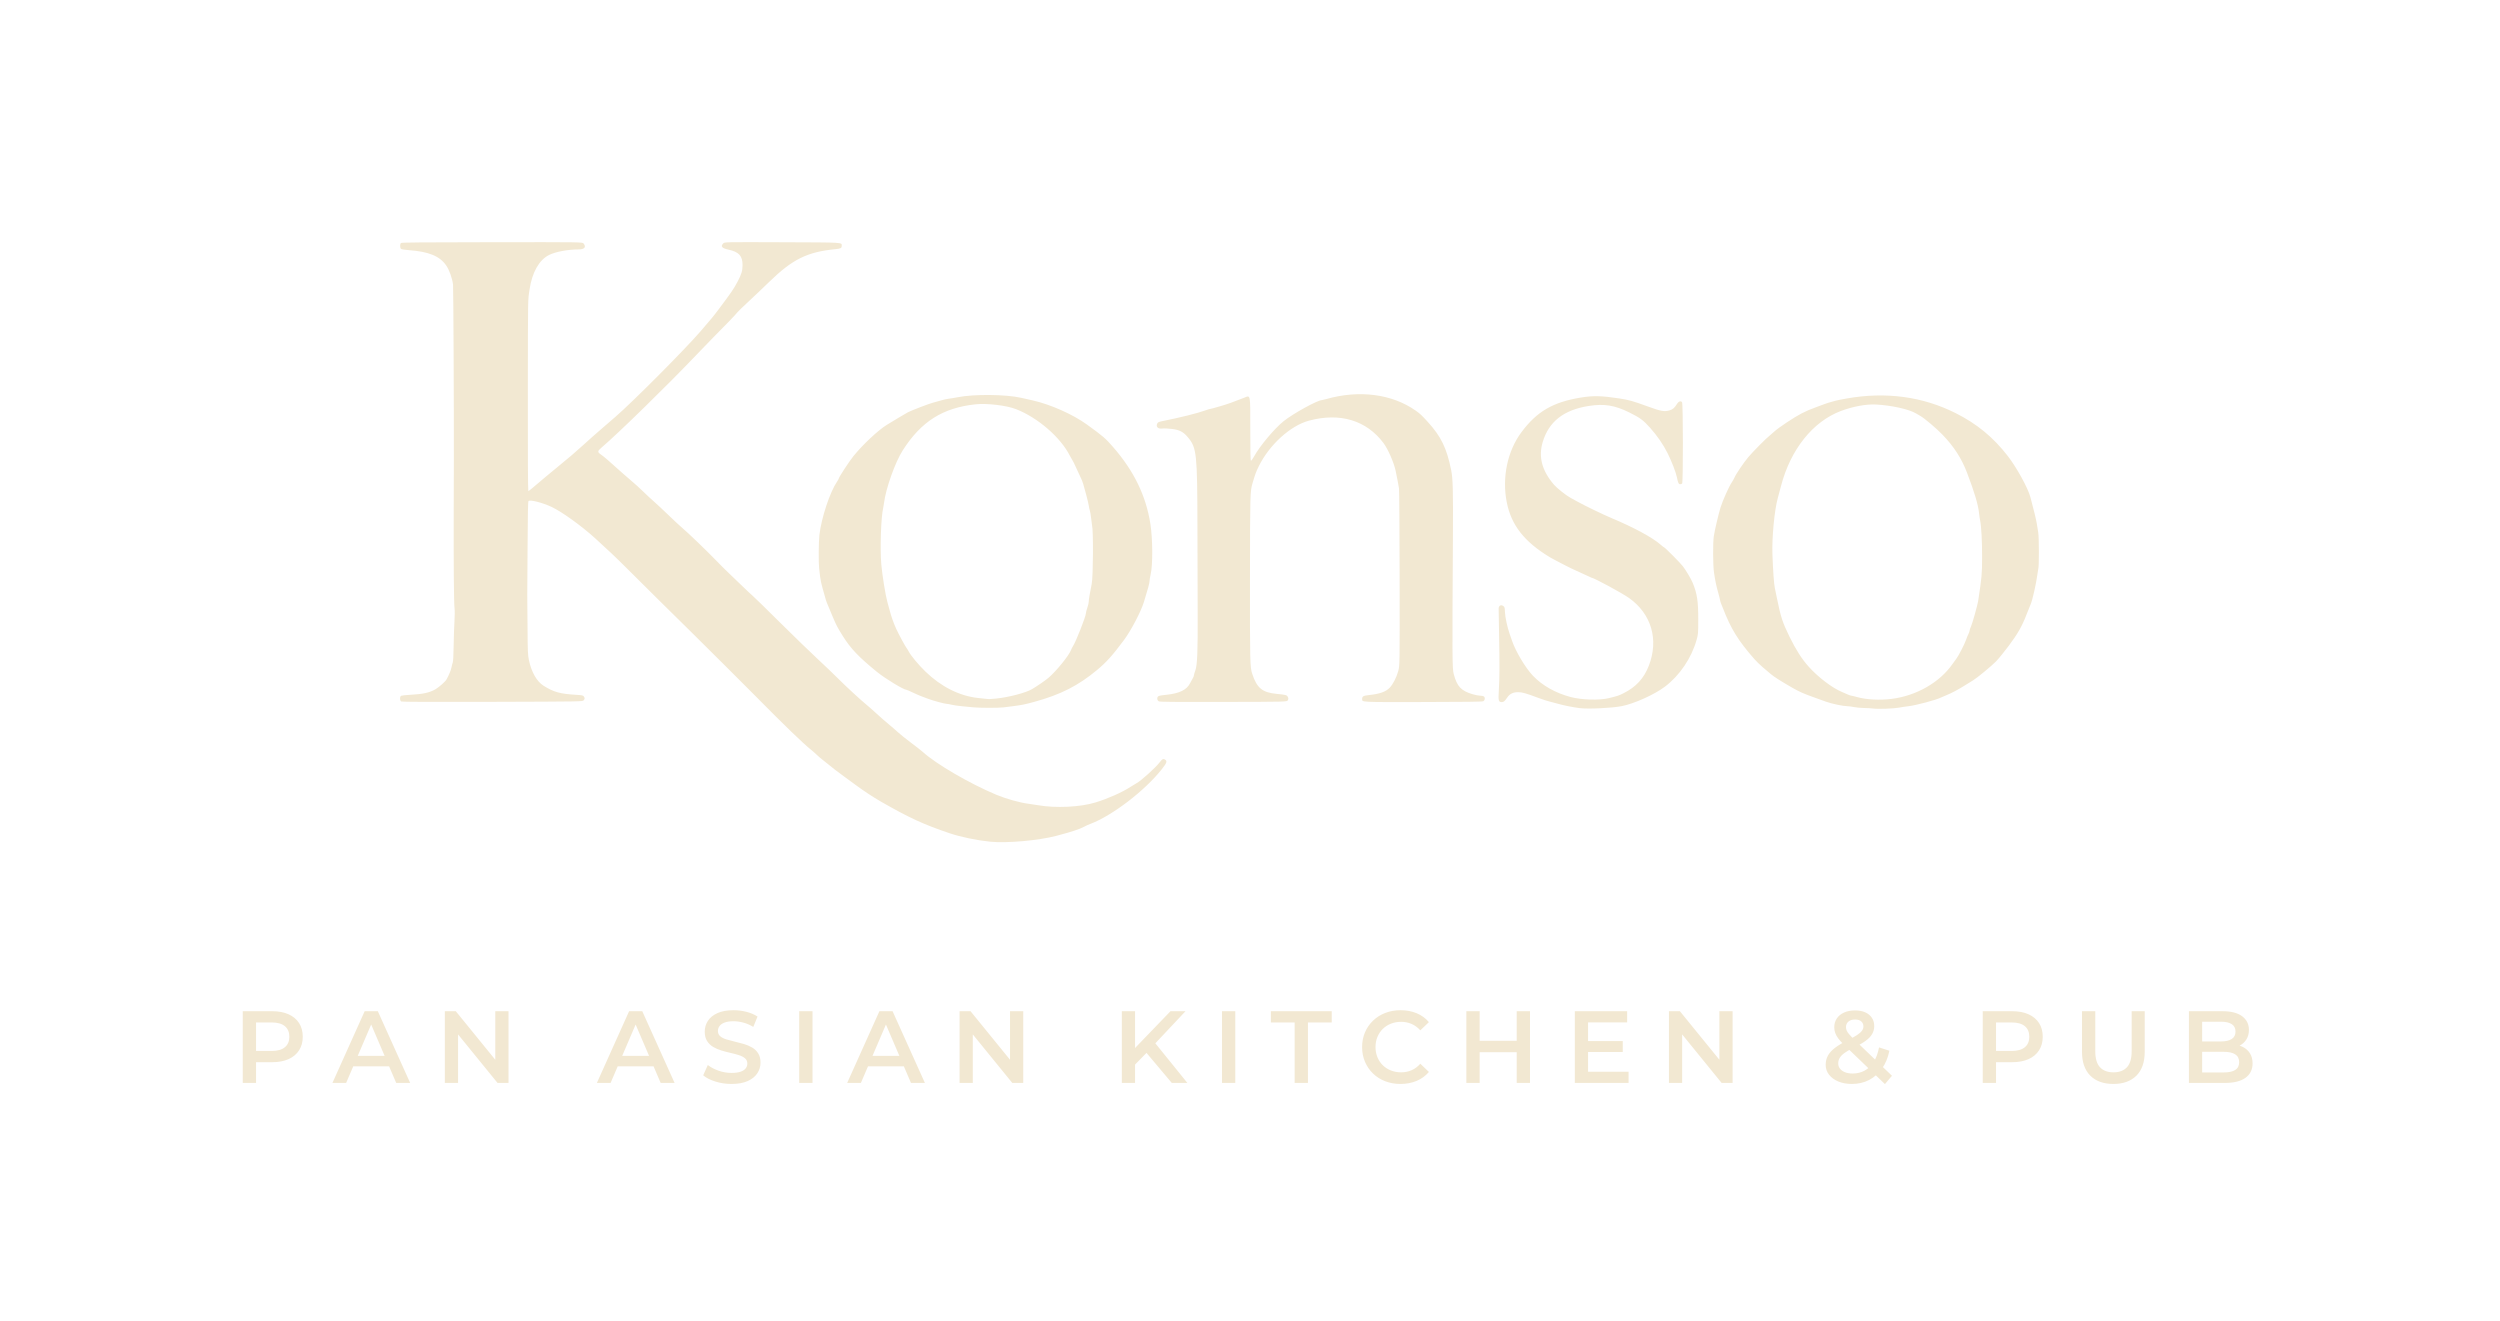
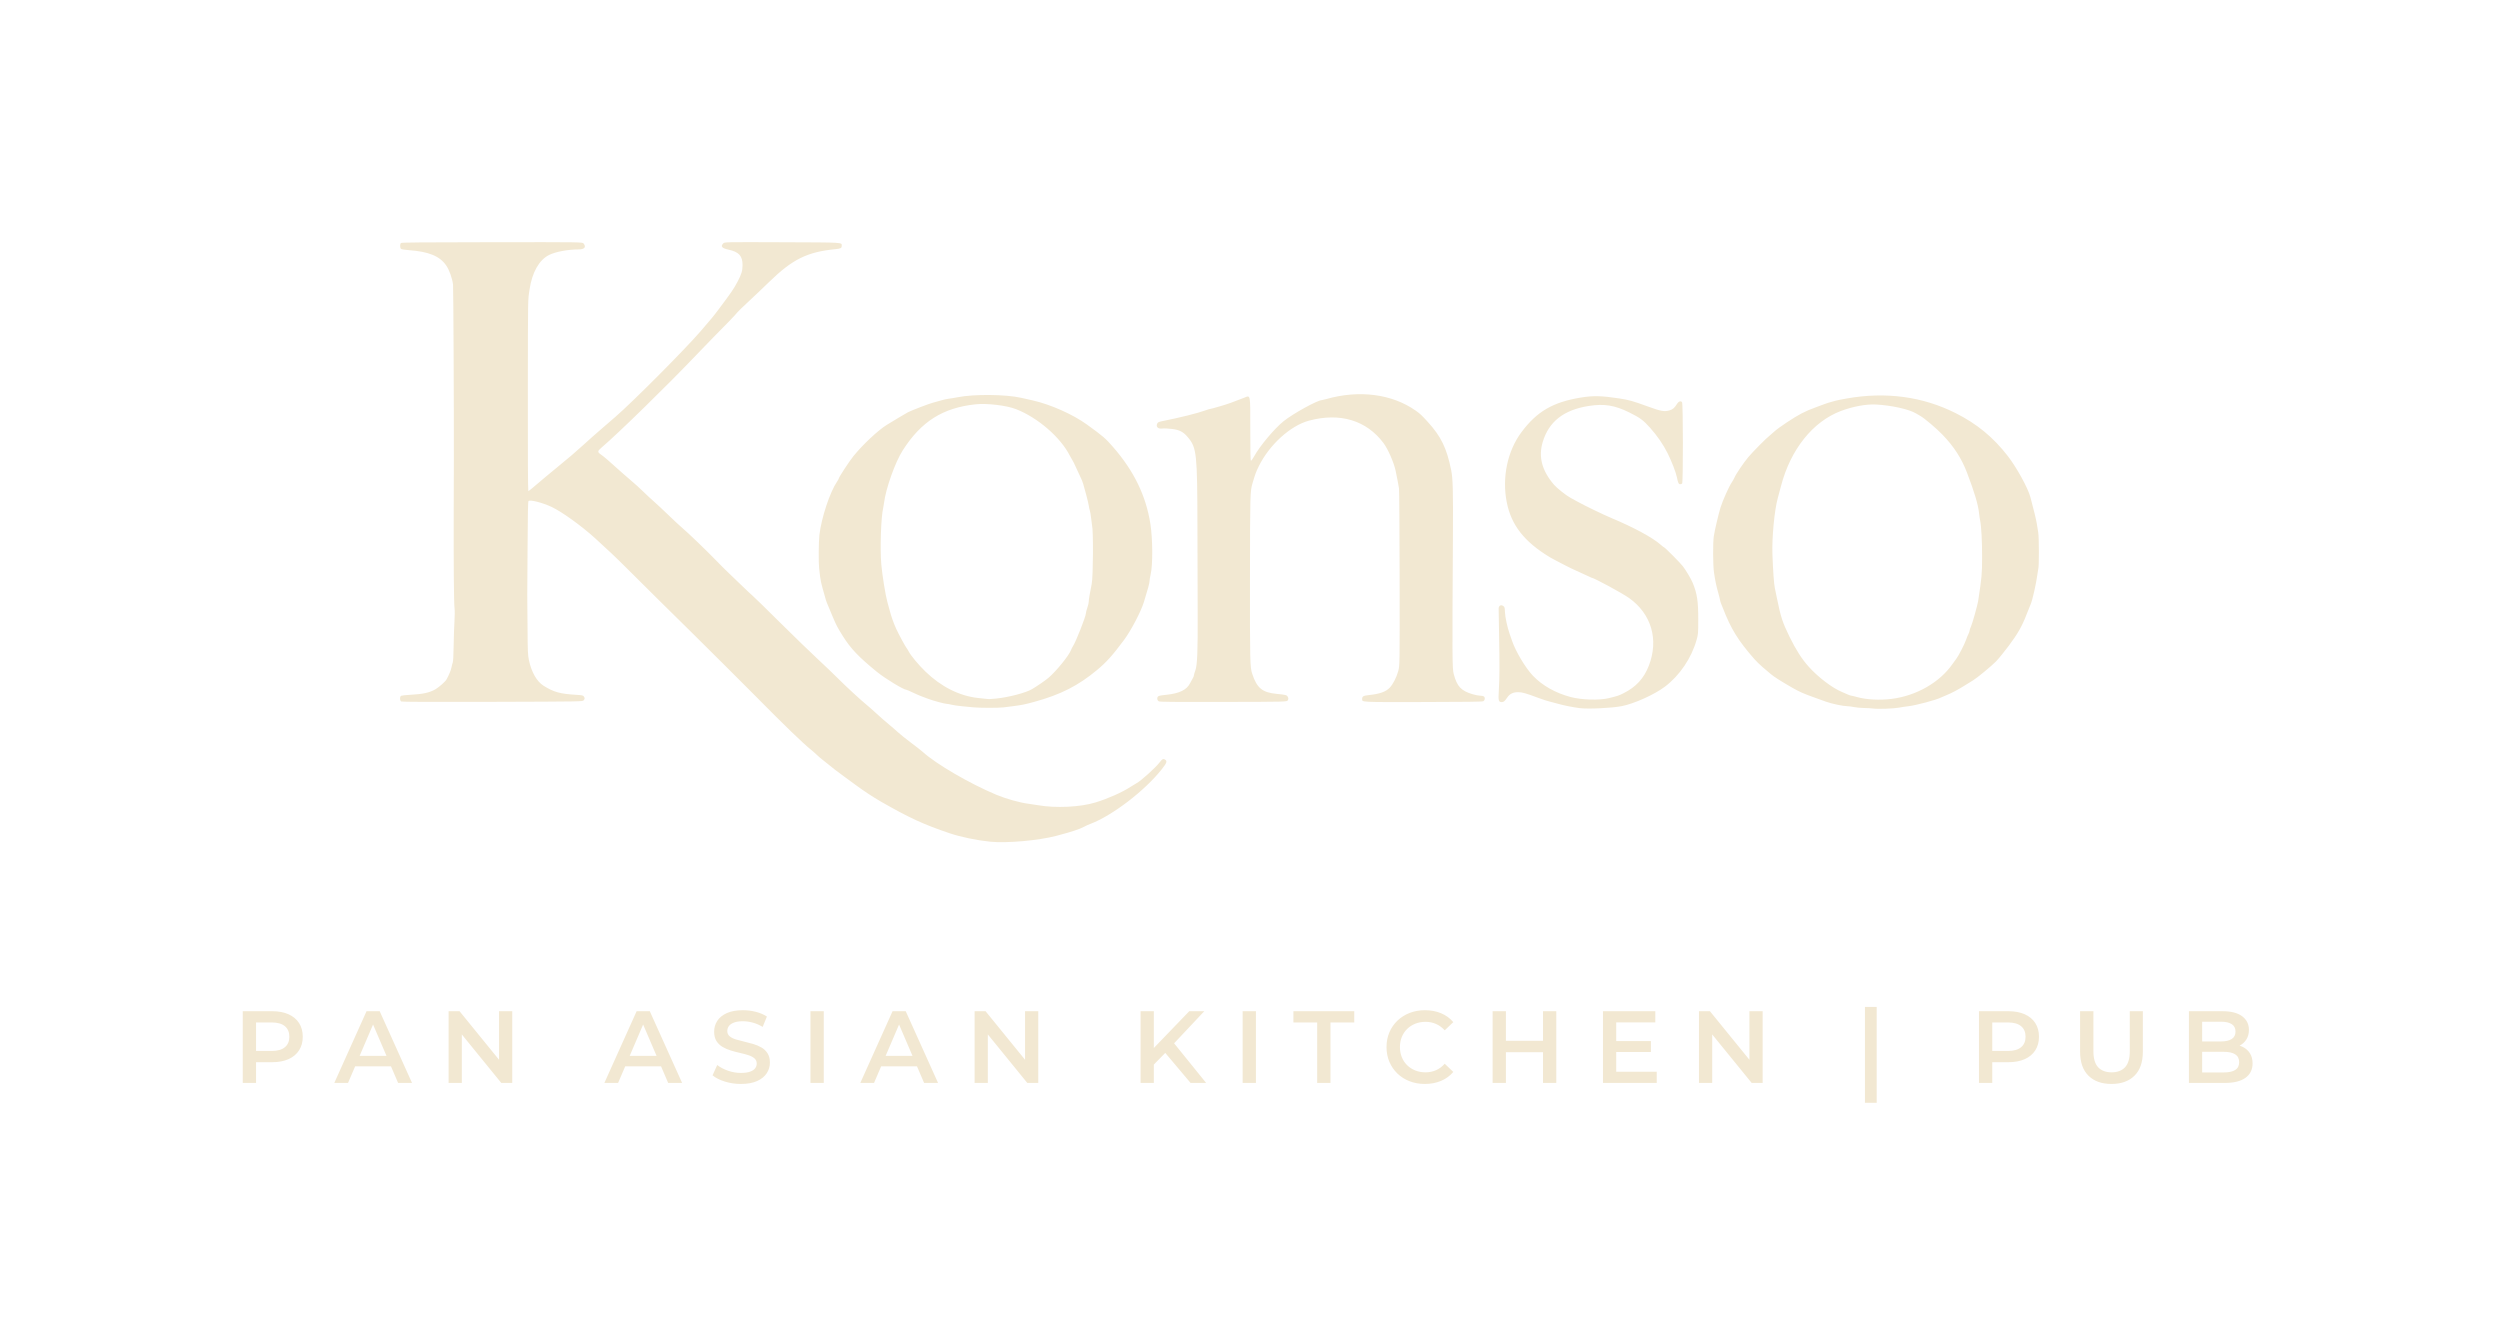
<svg xmlns="http://www.w3.org/2000/svg" viewBox="105 350 1070 565" width="1070" height="565">
  <path transform="translate(260 440)" fill="#F2E8D2" fill-rule="evenodd" d="M268.75 270.24 C262.92 269.63 256.16 268.23 251.43 266.63 C240.30 262.87 234.21 260.07 222.00 253.07 C218.72 251.19 214.41 248.34 211.02 245.82 C209.59 244.75 207.55 243.26 206.49 242.50 C204.03 240.75 200.64 238.15 199.48 237.12 C198.99 236.69 197.98 235.88 197.23 235.33 C196.49 234.77 195.37 233.83 194.76 233.22 C194.14 232.62 193.01 231.62 192.24 231.00 C188.63 228.09 180.80 220.53 168.58 208.16 C164.50 204.03 143.81 183.41 140.75 180.42 C135.58 175.37 119.15 159.11 113.14 153.10 C108.88 148.83 104.75 144.92 99.62 140.29 C93.80 135.02 85.47 129.03 81.12 126.98 C77.21 125.14 71.88 123.77 71.20 124.45 C70.98 124.67 70.88 129.57 70.80 144.19 C70.75 154.88 70.69 164.07 70.67 164.62 C70.66 165.18 70.67 167.65 70.71 170.12 C70.74 172.60 70.78 176.59 70.79 179.00 C70.84 188.48 70.92 190.38 71.36 192.47 C72.44 197.65 74.72 201.64 77.62 203.48 C81.96 206.22 84.67 206.97 91.69 207.39 C94.17 207.54 94.55 207.62 94.88 208.08 C95.36 208.77 95.35 209.08 94.81 209.73 C94.38 210.27 94.38 210.27 55.80 210.39 C29.46 210.46 17.06 210.42 16.73 210.24 C16.08 209.89 16.05 208.12 16.69 207.79 C16.93 207.67 18.59 207.49 20.38 207.39 C26.01 207.09 28.76 206.50 31.35 205.02 C32.88 204.14 35.59 201.74 36.11 200.80 C37.17 198.87 38.00 196.88 38.22 195.70 C38.35 194.97 38.60 194.04 38.76 193.62 C38.96 193.13 39.10 190.63 39.16 186.38 C39.21 182.80 39.37 178.12 39.51 175.97 C39.65 173.65 39.67 171.36 39.54 170.34 C39.26 168.08 39.12 151.52 39.19 127.25 C39.22 116.46 39.25 107.23 39.25 106.75 C39.30 85.97 39.05 32.92 38.90 31.75 C38.54 29.05 37.31 25.60 36.01 23.69 C33.28 19.63 28.58 17.69 19.96 17.06 C18.22 16.93 16.88 16.71 16.64 16.52 C16.14 16.10 16.12 14.42 16.62 14.00 C16.91 13.77 25.52 13.69 55.64 13.66 C94.29 13.62 94.29 13.62 94.77 14.22 C96.00 15.73 95.16 16.75 92.67 16.75 C88.03 16.76 82.76 17.75 79.98 19.14 C75.75 21.26 72.73 26.60 71.65 33.88 C70.92 38.81 70.97 35.84 70.92 75.75 C70.88 103.76 70.96 120.04 71.12 120.20 C71.17 120.25 72.05 119.58 73.06 118.71 C75.71 116.44 81.45 111.63 83.62 109.88 C88.21 106.16 91.39 103.44 94.75 100.37 C96.74 98.55 100.18 95.49 102.40 93.59 C104.61 91.68 107.25 89.40 108.27 88.52 C115.77 82.04 137.95 59.76 144.78 51.86 C149.53 46.37 150.24 45.51 152.51 42.48 C158.08 35.07 159.03 33.67 160.70 30.51 C162.37 27.33 162.79 25.95 162.81 23.50 C162.84 19.56 161.27 17.81 156.78 16.85 C153.94 16.24 153.29 15.44 154.57 14.16 C155.14 13.59 155.14 13.59 179.75 13.68 C206.85 13.78 205.25 13.68 205.25 15.28 C205.25 16.17 204.78 16.42 202.74 16.62 C190.52 17.80 184.19 20.92 174.14 30.73 C171.65 33.15 167.57 37.03 165.06 39.35 C162.55 41.68 160.50 43.68 160.50 43.79 C160.50 43.99 154.31 50.43 150.22 54.48 C149.17 55.52 146.07 58.74 143.32 61.62 C130.79 74.79 109.59 95.51 102.43 101.59 C100.67 103.09 100.64 103.50 102.25 104.58 C103.40 105.35 105.48 107.14 111.46 112.53 C112.74 113.68 114.66 115.34 115.71 116.21 C116.76 117.08 118.81 118.94 120.25 120.35 C121.69 121.76 123.83 123.74 125.00 124.76 C126.17 125.78 128.98 128.41 131.25 130.60 C133.52 132.79 136.12 135.21 137.04 135.98 C139.51 138.05 147.39 145.63 151.25 149.63 C153.11 151.56 155.64 154.09 156.88 155.24 C158.11 156.40 160.70 158.88 162.62 160.76 C164.55 162.63 166.57 164.53 167.12 164.98 C167.68 165.43 172.91 170.54 178.75 176.34 C184.60 182.13 191.80 189.12 194.75 191.85 C197.71 194.59 201.71 198.42 203.64 200.35 C207.24 203.95 213.52 209.74 215.99 211.74 C216.75 212.35 218.67 214.04 220.25 215.50 C221.83 216.96 224.08 218.93 225.25 219.88 C226.42 220.83 228.19 222.36 229.19 223.29 C230.19 224.21 232.78 226.29 234.94 227.91 C237.11 229.53 239.38 231.31 240.00 231.87 C245.76 237.08 260.12 245.43 271.46 250.17 C275.61 251.90 281.47 253.54 285.12 254.00 C286.23 254.14 288.06 254.42 289.21 254.62 C296.83 255.96 307.33 255.46 313.88 253.45 C319.27 251.79 325.28 249.12 328.88 246.77 C329.84 246.14 330.99 245.44 331.44 245.21 C333.28 244.26 339.45 238.70 341.26 236.37 C342.46 234.81 342.86 234.60 343.66 235.13 C344.65 235.77 344.40 236.51 342.23 239.25 C334.96 248.44 321.11 259.05 311.74 262.60 C310.85 262.93 309.61 263.49 308.99 263.85 C307.22 264.84 303.52 266.05 297.12 267.74 C289.48 269.76 275.75 270.96 268.75 270.24 Z M646.75 213.25 C645.99 213.14 644.19 213.03 642.75 213.02 C641.31 213.00 639.39 212.82 638.50 212.62 C637.61 212.43 636.31 212.26 635.62 212.25 C633.80 212.23 628.94 211.20 626.50 210.31 C625.33 209.89 622.97 209.04 621.25 208.42 C616.87 206.86 615.01 206.02 612.08 204.34 C606.88 201.34 604.33 199.71 602.83 198.44 C601.98 197.72 600.41 196.38 599.33 195.47 C598.26 194.55 596.70 193.04 595.87 192.09 C588.84 184.05 585.88 179.25 582.34 170.12 C582.12 169.57 581.80 168.77 581.62 168.34 C581.43 167.90 581.21 167.12 581.12 166.59 C581.03 166.06 580.70 164.72 580.38 163.62 C579.62 161.01 579.09 158.51 578.60 155.12 C578.13 151.91 578.08 142.48 578.51 139.50 C578.85 137.15 580.54 129.96 581.39 127.20 C582.34 124.15 585.03 118.14 586.24 116.39 C586.63 115.82 587.12 114.95 587.33 114.45 C587.96 112.93 591.29 108.01 593.30 105.62 C595.27 103.29 601.06 97.44 602.38 96.47 C602.79 96.16 603.74 95.33 604.50 94.62 C606.23 93.01 613.15 88.43 616.12 86.92 C618.35 85.80 619.59 85.27 622.25 84.29 C623.01 84.02 624.54 83.45 625.65 83.03 C626.77 82.61 628.19 82.15 628.81 82.02 C629.43 81.88 630.21 81.66 630.55 81.53 C630.90 81.40 633.13 80.95 635.52 80.53 C652.16 77.60 667.89 79.72 682.00 86.81 C691.12 91.39 698.09 97.12 704.31 105.15 C708.13 110.08 712.94 118.81 714.00 122.75 C715.39 127.90 716.54 132.66 716.74 134.06 C716.86 134.92 717.14 136.64 717.36 137.88 C717.72 139.92 717.74 152.91 717.38 153.49 C717.33 153.57 717.17 154.59 717.02 155.76 C716.51 159.71 714.90 166.85 714.13 168.59 C713.81 169.30 713.03 171.26 712.38 172.95 C710.43 178.04 708.65 181.16 704.76 186.38 C702.81 188.99 700.35 192.01 699.29 193.09 C697.36 195.07 691.13 200.21 689.50 201.17 C689.02 201.45 687.56 202.36 686.25 203.18 C683.29 205.06 680.15 206.72 677.89 207.62 C676.94 207.99 675.98 208.40 675.77 208.52 C673.96 209.51 664.99 211.91 661.75 212.27 C660.58 212.40 658.78 212.67 657.75 212.87 C655.50 213.30 648.67 213.54 646.75 213.25 Z M521.12 213.08 C518.44 212.75 514.07 211.88 512.03 211.27 C510.71 210.88 509.01 210.43 508.25 210.27 C507.49 210.12 505.36 209.42 503.50 208.73 C498.04 206.69 496.52 206.26 494.77 206.25 C492.64 206.25 491.20 206.94 490.16 208.46 C488.99 210.15 488.58 210.50 487.76 210.50 C486.38 210.50 486.22 209.87 486.49 205.61 C486.82 200.27 486.85 194.64 486.62 182.25 C486.51 176.27 486.42 170.99 486.42 170.53 C486.42 169.16 487.47 168.62 488.50 169.45 C488.98 169.83 489.06 170.18 489.12 172.01 C489.18 174.04 490.16 178.57 491.11 181.25 C491.33 181.87 491.79 183.20 492.14 184.22 C493.72 188.86 497.92 195.89 501.09 199.21 C505.12 203.43 510.73 206.60 517.25 208.33 C521.93 209.58 529.58 209.80 533.62 208.80 C537.49 207.84 537.82 207.73 539.88 206.70 C545.18 204.05 548.57 200.38 550.67 195.00 C555.04 183.80 551.83 172.77 542.21 165.93 C539.24 163.82 527.09 157.25 526.15 157.25 C526.10 157.25 524.52 156.52 522.63 155.63 C520.75 154.73 519.15 154.00 519.07 154.00 C518.77 154.00 509.91 149.45 508.29 148.47 C497.35 141.83 491.83 134.77 489.89 124.96 C487.80 114.37 490.18 103.03 496.18 94.98 C502.79 86.11 509.65 82.11 521.62 80.15 C526.92 79.29 530.44 79.37 538.05 80.53 C542.21 81.17 543.95 81.66 550.24 83.96 C555.79 86.00 557.35 86.28 559.55 85.64 C561.01 85.21 561.62 84.67 562.84 82.75 C563.48 81.74 564.42 81.47 564.92 82.15 C565.38 82.77 565.41 116.49 564.95 116.95 C564.79 117.11 564.40 117.25 564.11 117.25 C563.47 117.25 563.17 116.61 562.74 114.38 C562.32 112.22 560.48 107.46 558.69 103.89 C556.86 100.24 554.31 96.54 551.26 93.12 C548.31 89.81 547.00 88.84 542.38 86.55 C536.12 83.44 531.64 82.72 525.05 83.74 C514.28 85.42 507.88 90.43 505.26 99.25 C503.39 105.56 504.95 111.45 510.12 117.48 C511.35 118.92 515.45 122.16 517.21 123.08 C517.57 123.28 518.94 124.03 520.25 124.75 C523.44 126.51 531.20 130.26 534.76 131.75 C544.33 135.76 552.37 140.12 555.78 143.15 C556.46 143.76 557.10 144.25 557.21 144.25 C557.53 144.25 564.06 150.81 565.22 152.30 C566.53 153.98 568.79 157.78 569.47 159.44 C571.37 164.06 571.86 167.30 571.85 175.12 C571.84 181.18 571.82 181.45 571.15 183.84 C568.96 191.64 563.93 199.09 557.62 203.87 C553.16 207.26 544.30 211.25 539.00 212.25 C534.65 213.07 524.76 213.53 521.12 213.08 Z M261.62 212.74 C260.66 212.64 258.47 212.43 256.75 212.27 C255.03 212.11 252.99 211.81 252.21 211.61 C251.44 211.41 250.54 211.25 250.21 211.25 C249.37 211.25 244.43 209.92 242.38 209.14 C241.41 208.77 240.06 208.27 239.38 208.02 C238.69 207.77 237.03 207.04 235.69 206.41 C234.36 205.77 233.15 205.25 233.00 205.25 C231.79 205.25 223.91 200.47 220.34 197.57 C212.57 191.25 209.08 187.59 205.74 182.25 C203.39 178.49 203.02 177.77 201.48 174.17 C198.80 167.86 198.52 167.15 198.15 165.62 C197.95 164.80 197.44 163.01 197.03 161.65 C196.61 160.28 196.16 158.15 196.02 156.90 C195.88 155.65 195.69 154.01 195.59 153.25 C195.30 150.98 195.38 141.81 195.70 139.00 C196.57 131.57 200.20 120.61 203.29 116.08 C203.68 115.51 204.00 114.94 204.00 114.81 C204.00 114.29 208.49 107.43 210.25 105.25 C214.25 100.31 220.79 94.17 224.49 91.88 C226.91 90.37 232.89 86.81 233.63 86.43 C235.22 85.62 242.73 82.74 244.27 82.36 C245.15 82.14 246.72 81.70 247.75 81.39 C248.78 81.07 250.30 80.73 251.12 80.64 C251.95 80.54 253.69 80.26 255.00 80.00 C261.90 78.64 275.38 78.76 282.00 80.25 C283.31 80.54 285.58 81.05 287.06 81.39 C294.67 83.11 304.26 87.39 310.25 91.73 C317.28 96.83 318.13 97.56 321.47 101.41 C330.35 111.62 335.45 122.13 337.35 134.12 C338.37 140.62 338.44 151.80 337.47 155.88 C337.22 156.97 337.00 158.25 337.00 158.72 C337.00 159.55 336.32 162.08 334.59 167.66 C333.32 171.79 329.08 179.89 326.08 183.91 C321.24 190.43 318.57 193.41 314.59 196.72 C306.51 203.46 298.96 207.30 287.72 210.38 C283.53 211.53 282.47 211.74 278.38 212.27 C277.14 212.42 275.39 212.65 274.50 212.76 C272.55 213.02 264.08 213.00 261.62 212.74 Z M341.00 210.18 C340.28 209.82 340.07 208.85 340.56 208.17 C340.82 207.81 341.56 207.65 344.20 207.37 C349.86 206.78 352.94 205.26 354.38 202.36 C354.80 201.52 355.33 200.54 355.57 200.18 C355.81 199.81 356.00 199.30 356.00 199.04 C356.00 198.78 356.27 197.84 356.60 196.97 C357.44 194.73 357.68 188.80 357.60 172.00 C357.57 164.64 357.53 148.16 357.50 135.38 C357.44 104.02 357.19 101.68 353.43 97.17 C351.47 94.82 349.83 93.97 346.52 93.58 C344.93 93.40 343.16 93.31 342.59 93.40 C340.72 93.67 339.70 92.81 340.24 91.41 C340.49 90.76 340.84 90.57 342.50 90.24 C350.11 88.72 357.61 86.85 360.88 85.65 C361.84 85.30 362.80 85.01 363.02 85.01 C363.24 85.00 365.15 84.49 367.27 83.86 C370.65 82.86 372.65 82.15 377.55 80.21 C380.28 79.13 380.12 78.33 380.12 93.83 C380.12 103.61 380.20 107.11 380.41 107.18 C380.57 107.23 381.18 106.40 381.76 105.33 C384.17 100.93 390.42 93.46 394.37 90.28 C398.42 87.03 408.90 81.25 410.76 81.25 C410.93 81.25 411.81 81.04 412.72 80.78 C426.74 76.80 440.76 78.62 450.88 85.72 C452.79 87.06 453.45 87.68 456.03 90.51 C461.79 96.83 464.17 101.71 466.11 111.25 C466.83 114.78 466.97 120.01 466.85 139.75 C466.54 191.52 466.56 196.15 467.19 198.48 C468.63 203.85 470.32 205.65 475.34 207.15 C476.44 207.48 477.86 207.75 478.50 207.75 C479.13 207.75 479.85 207.90 480.10 208.07 C480.72 208.53 480.55 209.78 479.81 210.14 C479.40 210.35 472.17 210.44 454.22 210.47 C426.96 210.52 428.00 210.58 428.00 209.17 C428.00 208.05 428.50 207.75 430.75 207.51 C435.56 207.00 438.09 206.11 439.80 204.33 C441.18 202.90 442.71 199.92 443.44 197.25 C444.09 194.88 444.09 194.88 444.04 157.62 C444.01 137.14 443.89 119.76 443.77 119.00 C443.53 117.47 442.93 114.36 442.33 111.50 C441.59 107.96 439.06 102.21 437.13 99.62 C429.83 89.89 418.54 86.49 405.27 90.03 C397.30 92.16 388.23 100.41 383.73 109.62 C382.52 112.11 382.31 112.67 381.10 116.73 C380.05 120.28 380.02 121.30 379.99 157.41 C379.95 193.33 380.01 195.54 380.95 198.40 C382.97 204.52 385.27 206.40 391.50 206.99 C395.38 207.35 395.79 207.47 396.20 208.32 C396.47 208.88 396.47 209.12 396.20 209.69 C395.87 210.38 395.87 210.38 368.75 210.43 C347.43 210.48 341.49 210.42 341.00 210.18 Z M654.58 209.13 C665.19 207.80 675.15 202.11 680.65 194.22 C681.19 193.45 681.93 192.44 682.29 191.97 C683.22 190.79 685.85 185.68 686.46 183.88 C686.73 183.05 687.19 181.93 687.48 181.38 C687.77 180.84 688.00 180.16 688.00 179.88 C688.00 179.60 688.28 178.78 688.62 178.05 C689.17 176.88 691.39 168.93 691.65 167.25 C693.22 156.88 693.32 155.76 693.34 148.50 C693.36 141.68 693.01 135.15 692.49 132.75 C692.36 132.13 692.14 130.64 692.01 129.43 C691.62 125.88 690.01 120.50 686.87 112.28 C684.53 106.15 681.26 101.09 676.32 95.98 C673.63 93.20 668.64 88.99 666.85 87.99 C666.32 87.70 665.52 87.23 665.08 86.96 C662.14 85.17 654.57 83.48 647.88 83.13 C643.76 82.91 638.01 83.98 632.90 85.90 C620.88 90.44 611.35 102.38 607.27 118.02 C606.82 119.73 606.19 122.08 605.87 123.25 C604.46 128.34 603.35 140.06 603.60 147.25 C603.84 154.25 604.26 160.00 604.64 161.75 C604.84 162.64 605.27 164.73 605.60 166.38 C607.15 174.03 607.96 176.49 610.87 182.43 C613.63 188.07 616.10 191.95 619.06 195.27 C623.06 199.76 629.13 204.40 633.28 206.13 C634.16 206.50 635.35 207.02 635.92 207.28 C636.50 207.54 637.14 207.75 637.35 207.75 C637.56 207.75 638.72 208.03 639.93 208.37 C643.80 209.46 649.52 209.76 654.58 209.13 Z M271.29 208.99 C276.63 208.47 284.17 206.49 286.75 204.93 C289.08 203.53 292.52 201.16 293.78 200.08 C297.05 197.28 302.40 190.72 303.35 188.32 C303.62 187.66 304.02 186.84 304.26 186.50 C305.44 184.79 309.74 173.85 309.76 172.54 C309.76 172.17 310.04 171.09 310.38 170.12 C310.72 169.16 311.00 167.93 311.00 167.38 C311.00 166.50 311.31 164.66 312.26 159.86 C312.89 156.72 312.99 136.80 312.39 134.79 C312.33 134.56 312.15 133.21 312.00 131.79 C311.84 130.37 311.60 128.90 311.46 128.54 C311.31 128.17 311.11 127.26 311.01 126.50 C310.90 125.74 310.40 123.61 309.89 121.75 C309.38 119.89 308.80 117.80 308.61 117.09 C308.42 116.38 307.82 114.90 307.26 113.81 C306.71 112.71 305.86 110.88 305.38 109.75 C304.89 108.62 304.29 107.40 304.03 107.04 C303.77 106.67 303.27 105.78 302.90 105.06 C298.93 97.18 289.18 88.74 279.83 85.10 C275.72 83.51 267.39 82.52 262.50 83.05 C248.49 84.56 239.28 90.39 231.38 102.74 C228.13 107.81 224.10 119.14 223.36 125.28 C223.27 126.02 223.11 127.02 222.99 127.50 C222.07 131.29 221.62 144.77 222.19 151.50 C222.58 156.11 224.04 165.08 224.83 167.79 C225.17 168.94 225.61 170.55 225.82 171.38 C226.42 173.76 227.46 176.70 228.57 179.12 C229.66 181.51 232.56 186.87 233.11 187.50 C233.29 187.71 233.64 188.27 233.88 188.75 C234.78 190.53 238.08 194.51 241.06 197.40 C247.79 203.93 255.63 207.87 263.62 208.74 C265.00 208.89 266.46 209.05 266.88 209.09 C268.35 209.26 268.73 209.25 271.29 208.99 Z" />
-   <path transform="translate(195 775)" fill="#F2E8D2" fill-rule="nonzero" d="M13.90 38.50V7.80H26.50Q30.57 7.80 33.50 9.11Q36.42 10.42 38.00 12.87Q39.58 15.33 39.58 18.73Q39.58 22.09 38.00 24.54Q36.42 27.00 33.50 28.31Q30.57 29.62 26.50 29.62H17.05L19.59 26.99V38.50ZM19.59 27.59 17.05 24.81H26.27Q30.02 24.81 31.93 23.21Q33.84 21.62 33.84 18.73Q33.84 15.80 31.93 14.21Q30.02 12.61 26.27 12.61H17.05L19.59 9.83Z M52.28 38.50 66.08 7.80H71.71L85.55 38.50H79.58L67.73 10.84H70.00L58.14 38.50ZM58.66 31.39 60.18 26.92H76.75L78.31 31.39Z M100.39 38.50V7.80H105.08L124.32 31.45H121.98V7.80H127.64V38.50H122.95L103.71 14.85H106.05V38.50Z M165.46 38.50 179.26 7.80H184.89L198.73 38.50H192.77L180.91 10.84H183.19L171.33 38.50ZM171.84 31.39 173.36 26.92H189.93L191.49 31.39Z M223.07 38.93Q219.48 38.93 216.19 37.90Q212.90 36.87 210.96 35.24L212.95 30.83Q214.80 32.29 217.52 33.25Q220.24 34.21 223.08 34.21Q225.49 34.21 226.98 33.69Q228.46 33.17 229.16 32.26Q229.86 31.35 229.86 30.21Q229.86 28.81 228.87 27.96Q227.87 27.12 226.26 26.60Q224.65 26.08 222.70 25.65Q220.75 25.22 218.80 24.62Q216.84 24.03 215.23 23.08Q213.63 22.12 212.63 20.56Q211.63 18.99 211.63 16.53Q211.63 14.03 212.96 11.95Q214.30 9.87 217.04 8.62Q219.78 7.37 223.98 7.37Q226.75 7.37 229.47 8.06Q232.19 8.76 234.22 10.08L232.41 14.52Q230.36 13.27 228.17 12.68Q225.99 12.09 223.93 12.09Q221.60 12.09 220.11 12.66Q218.62 13.23 217.95 14.16Q217.27 15.10 217.27 16.27Q217.27 17.67 218.26 18.52Q219.26 19.36 220.87 19.86Q222.48 20.35 224.43 20.80Q226.39 21.25 228.34 21.82Q230.29 22.40 231.90 23.33Q233.51 24.26 234.50 25.83Q235.50 27.39 235.50 29.81Q235.50 32.27 234.15 34.35Q232.79 36.43 230.04 37.68Q227.28 38.93 223.07 38.93Z M252.06 38.50V7.80H257.75V38.50Z M272.59 38.50 286.39 7.80H292.02L305.86 38.50H299.90L288.04 10.84H290.32L278.46 38.50ZM278.97 31.39 280.49 26.92H297.06L298.62 31.39Z M320.70 38.50V7.80H325.39L344.63 31.45H342.29V7.80H347.95V38.50H343.26L324.02 14.85H326.36V38.50Z M395.19 31.27 394.89 24.50 410.97 7.80H417.39L404.03 22.02L400.84 25.49ZM390.14 38.50V7.80H395.80V38.50ZM411.53 38.50 399.75 24.51 403.52 20.34 418.20 38.50Z M433.01 38.50V7.80H438.70V38.50Z M464.11 38.50V12.62H453.93V7.80H479.98V12.62H469.80V38.50Z M509.40 38.93Q505.87 38.93 502.87 37.77Q499.86 36.61 497.66 34.48Q495.45 32.35 494.22 29.47Q492.98 26.59 492.98 23.15Q492.98 19.71 494.22 16.83Q495.45 13.95 497.68 11.82Q499.90 9.69 502.91 8.53Q505.91 7.37 509.44 7.37Q513.19 7.37 516.32 8.66Q519.44 9.95 521.57 12.47L517.90 15.98Q516.23 14.15 514.17 13.25Q512.10 12.34 509.70 12.34Q507.31 12.34 505.31 13.14Q503.31 13.93 501.83 15.38Q500.35 16.83 499.54 18.81Q498.72 20.78 498.72 23.15Q498.72 25.52 499.54 27.49Q500.35 29.47 501.83 30.92Q503.31 32.37 505.31 33.16Q507.31 33.96 509.70 33.96Q512.10 33.96 514.17 33.05Q516.23 32.15 517.90 30.28L521.57 33.79Q519.44 36.31 516.32 37.62Q513.19 38.93 509.40 38.93Z M559.15 38.50V7.80H564.84V38.50ZM537.60 38.50V7.80H543.29V38.50ZM542.81 25.35V20.47H559.58V25.35Z M584.02 38.50V7.80H606.42V12.59H589.69V33.71H607.03V38.50ZM589.26 25.25V20.58H604.54V25.25Z M624.31 38.50V7.80H629.00L648.24 31.45H645.89V7.80H651.55V38.50H646.86L627.62 14.85H629.96V38.50Z M716.75 38.99 699.22 22.15Q697.69 20.69 696.78 19.46Q695.87 18.23 695.47 17.08Q695.06 15.92 695.06 14.68Q695.06 12.53 696.16 10.90Q697.25 9.26 699.27 8.36Q701.29 7.46 703.98 7.46Q706.47 7.46 708.30 8.27Q710.12 9.08 711.14 10.59Q712.17 12.10 712.17 14.20Q712.17 16.03 711.26 17.59Q710.36 19.15 708.39 20.55Q706.43 21.96 703.20 23.50Q700.76 24.69 699.36 25.73Q697.96 26.78 697.36 27.83Q696.76 28.89 696.76 30.16Q696.76 31.43 697.53 32.41Q698.30 33.38 699.69 33.93Q701.07 34.47 702.95 34.47Q705.78 34.47 708.07 33.22Q710.37 31.97 711.95 29.47Q713.54 26.96 714.23 23.29L718.65 24.71Q717.76 29.15 715.51 32.33Q713.25 35.52 709.97 37.23Q706.68 38.93 702.59 38.93Q699.36 38.93 696.83 37.89Q694.30 36.84 692.84 34.99Q691.39 33.15 691.39 30.76Q691.39 28.56 692.35 26.80Q693.32 25.04 695.42 23.44Q697.51 21.85 700.84 20.22Q703.42 18.93 704.88 17.96Q706.34 16.99 706.94 16.12Q707.54 15.26 707.54 14.30Q707.54 12.99 706.62 12.17Q705.70 11.35 703.98 11.35Q702.13 11.35 701.11 12.25Q700.08 13.16 700.08 14.59Q700.08 15.34 700.36 16.03Q700.64 16.73 701.40 17.62Q702.16 18.51 703.55 19.87L719.76 35.43Z M758.61 38.50V7.80H771.21Q775.28 7.80 778.21 9.11Q781.13 10.42 782.71 12.87Q784.29 15.33 784.29 18.73Q784.29 22.09 782.71 24.54Q781.13 27.00 778.21 28.31Q775.28 29.62 771.21 29.62H761.76L764.30 26.99V38.50ZM764.30 27.59 761.76 24.81H770.97Q774.73 24.81 776.64 23.21Q778.54 21.62 778.54 18.73Q778.54 15.80 776.64 14.21Q774.73 12.61 770.97 12.61H761.76L764.30 9.83Z M814.52 38.93Q808.22 38.93 804.65 35.39Q801.09 31.84 801.09 25.11V7.80H806.78V24.91Q806.78 29.64 808.81 31.80Q810.85 33.96 814.56 33.96Q818.29 33.96 820.32 31.80Q822.35 29.64 822.35 24.91V7.80H827.94V25.11Q827.94 31.84 824.38 35.39Q820.81 38.93 814.52 38.93Z M846.86 38.50V7.80H861.23Q866.75 7.80 869.65 9.96Q872.54 12.13 872.54 15.79Q872.54 18.23 871.40 19.97Q870.26 21.71 868.35 22.65Q866.45 23.59 864.19 23.59L864.99 22.02Q867.60 22.02 869.65 22.96Q871.71 23.89 872.90 25.70Q874.10 27.51 874.10 30.15Q874.10 34.10 871.08 36.30Q868.05 38.50 862.11 38.50ZM852.52 34.01H861.77Q864.97 34.01 866.66 32.96Q868.36 31.91 868.36 29.62Q868.36 27.32 866.66 26.25Q864.97 25.18 861.77 25.18H852.09V20.74H860.59Q863.57 20.74 865.18 19.69Q866.80 18.64 866.80 16.52Q866.80 14.38 865.18 13.33Q863.57 12.29 860.59 12.29H852.52Z" />
+   <path transform="translate(195 775)" fill="#F2E8D2" fill-rule="nonzero" d="M13.90 38.50V7.80H26.50Q30.57 7.80 33.50 9.11Q36.42 10.42 38.00 12.87Q39.58 15.33 39.58 18.73Q39.58 22.09 38.00 24.54Q36.42 27.00 33.50 28.31Q30.57 29.62 26.50 29.62H17.05L19.59 26.99V38.50ZM19.59 27.59 17.05 24.81H26.27Q30.02 24.81 31.93 23.21Q33.84 21.62 33.84 18.73Q33.84 15.80 31.93 14.21Q30.02 12.61 26.27 12.61H17.05L19.59 9.83Z M53.08 38.50 66.88 7.80H72.51L86.35 38.50H80.39L68.53 10.84H70.81L58.95 38.50ZM59.46 31.39 60.98 26.92H77.55L79.11 31.39Z M102.00 38.50V7.80H106.69L125.93 31.45H123.59V7.80H129.24V38.50H124.55L105.31 14.85H107.66V38.50Z M168.67 38.50 182.48 7.80H188.11L201.95 38.50H195.98L184.12 10.84H186.40L174.54 38.50ZM175.05 31.39 176.58 26.92H193.14L194.70 31.39Z M227.09 38.93Q223.50 38.93 220.21 37.90Q216.92 36.87 214.97 35.24L216.97 30.83Q218.82 32.29 221.54 33.25Q224.25 34.21 227.10 34.21Q229.51 34.21 230.99 33.69Q232.48 33.17 233.18 32.26Q233.88 31.35 233.88 30.21Q233.88 28.81 232.88 27.96Q231.89 27.12 230.28 26.60Q228.67 26.08 226.72 25.65Q224.77 25.22 222.81 24.62Q220.86 24.03 219.25 23.08Q217.64 22.12 216.64 20.56Q215.65 18.99 215.65 16.53Q215.65 14.03 216.98 11.95Q218.31 9.87 221.05 8.62Q223.80 7.37 228.00 7.37Q230.77 7.37 233.49 8.06Q236.21 8.76 238.24 10.08L236.42 14.52Q234.37 13.27 232.19 12.68Q230.00 12.09 227.95 12.09Q225.62 12.09 224.13 12.66Q222.64 13.23 221.96 14.16Q221.28 15.10 221.28 16.27Q221.28 17.67 222.28 18.52Q223.28 19.36 224.89 19.86Q226.50 20.35 228.45 20.80Q230.40 21.25 232.35 21.82Q234.30 22.40 235.91 23.33Q237.52 24.26 238.52 25.83Q239.52 27.39 239.52 29.81Q239.52 32.27 238.16 34.35Q236.81 36.43 234.05 37.68Q231.30 38.93 227.09 38.93Z M256.88 38.50V7.80H262.57V38.50Z M278.21 38.50 292.02 7.80H297.65L311.49 38.50H305.52L293.66 10.84H295.94L284.08 38.50ZM284.59 31.39 286.12 26.92H302.68L304.24 31.39Z M327.13 38.50V7.80H331.82L351.06 31.45H348.72V7.80H354.38V38.50H349.69L330.45 14.85H332.79V38.50Z M403.22 31.27 402.92 24.50 419.00 7.80H425.43L412.06 22.02L408.88 25.49ZM398.17 38.50V7.80H403.84V38.50ZM419.57 38.50 407.78 24.51 411.55 20.34 426.23 38.50Z M441.85 38.50V7.80H447.54V38.50Z M473.75 38.50V12.62H463.58V7.80H489.62V12.62H479.44V38.50Z M519.84 38.93Q516.31 38.93 513.31 37.77Q510.31 36.61 508.10 34.48Q505.89 32.35 504.66 29.47Q503.43 26.59 503.43 23.15Q503.43 19.71 504.66 16.83Q505.89 13.95 508.12 11.82Q510.35 9.69 513.35 8.53Q516.35 7.37 519.88 7.37Q523.64 7.37 526.76 8.66Q529.88 9.95 532.01 12.47L528.34 15.98Q526.68 14.15 524.61 13.25Q522.55 12.34 520.14 12.34Q517.76 12.34 515.75 13.14Q513.75 13.93 512.27 15.38Q510.79 16.83 509.98 18.81Q509.17 20.78 509.17 23.15Q509.17 25.52 509.98 27.49Q510.79 29.47 512.27 30.92Q513.75 32.37 515.75 33.16Q517.76 33.96 520.14 33.96Q522.55 33.96 524.61 33.05Q526.68 32.15 528.34 30.28L532.01 33.79Q529.88 36.31 526.76 37.62Q523.64 38.93 519.84 38.93Z M570.40 38.50V7.80H576.09V38.50ZM548.84 38.50V7.80H554.53V38.50ZM554.06 25.35V20.47H570.83V25.35Z M596.07 38.50V7.80H618.47V12.59H601.74V33.71H619.08V38.50ZM601.31 25.25V20.58H616.59V25.25Z M637.16 38.50V7.80H641.85L661.09 31.45H658.75V7.80H664.41V38.50H659.72L640.47 14.85H642.82V38.50Z M708.20 47.01V5.96H713.22V47.01Z M757.00 38.50V7.80H769.61Q773.67 7.80 776.60 9.11Q779.53 10.42 781.10 12.87Q782.68 15.33 782.68 18.73Q782.68 22.09 781.10 24.54Q779.53 27.00 776.60 28.31Q773.67 29.62 769.61 29.62H760.15L762.69 26.99V38.50ZM762.69 27.59 760.15 24.81H769.37Q773.12 24.81 775.03 23.21Q776.94 21.62 776.94 18.73Q776.94 15.80 775.03 14.21Q773.12 12.61 769.37 12.61H760.15L762.69 9.83Z M813.71 38.93Q807.41 38.93 803.85 35.39Q800.28 31.84 800.28 25.11V7.80H805.98V24.91Q805.98 29.64 808.01 31.80Q810.05 33.96 813.76 33.96Q817.48 33.96 819.51 31.80Q821.55 29.64 821.55 24.91V7.80H827.14V25.11Q827.14 31.84 823.57 35.39Q820.01 38.93 813.71 38.93Z M846.86 38.50V7.80H861.23Q866.75 7.80 869.65 9.96Q872.54 12.13 872.54 15.79Q872.54 18.23 871.40 19.97Q870.26 21.71 868.35 22.65Q866.45 23.59 864.19 23.59L864.99 22.02Q867.60 22.02 869.65 22.96Q871.71 23.89 872.90 25.70Q874.10 27.51 874.10 30.15Q874.10 34.10 871.08 36.30Q868.05 38.50 862.11 38.50ZM852.52 34.01H861.77Q864.97 34.01 866.66 32.96Q868.36 31.91 868.36 29.62Q868.36 27.32 866.66 26.25Q864.97 25.18 861.77 25.18H852.09V20.74H860.59Q863.57 20.74 865.18 19.69Q866.80 18.64 866.80 16.52Q866.80 14.38 865.18 13.33Q863.57 12.29 860.59 12.29H852.52Z" />
</svg>
